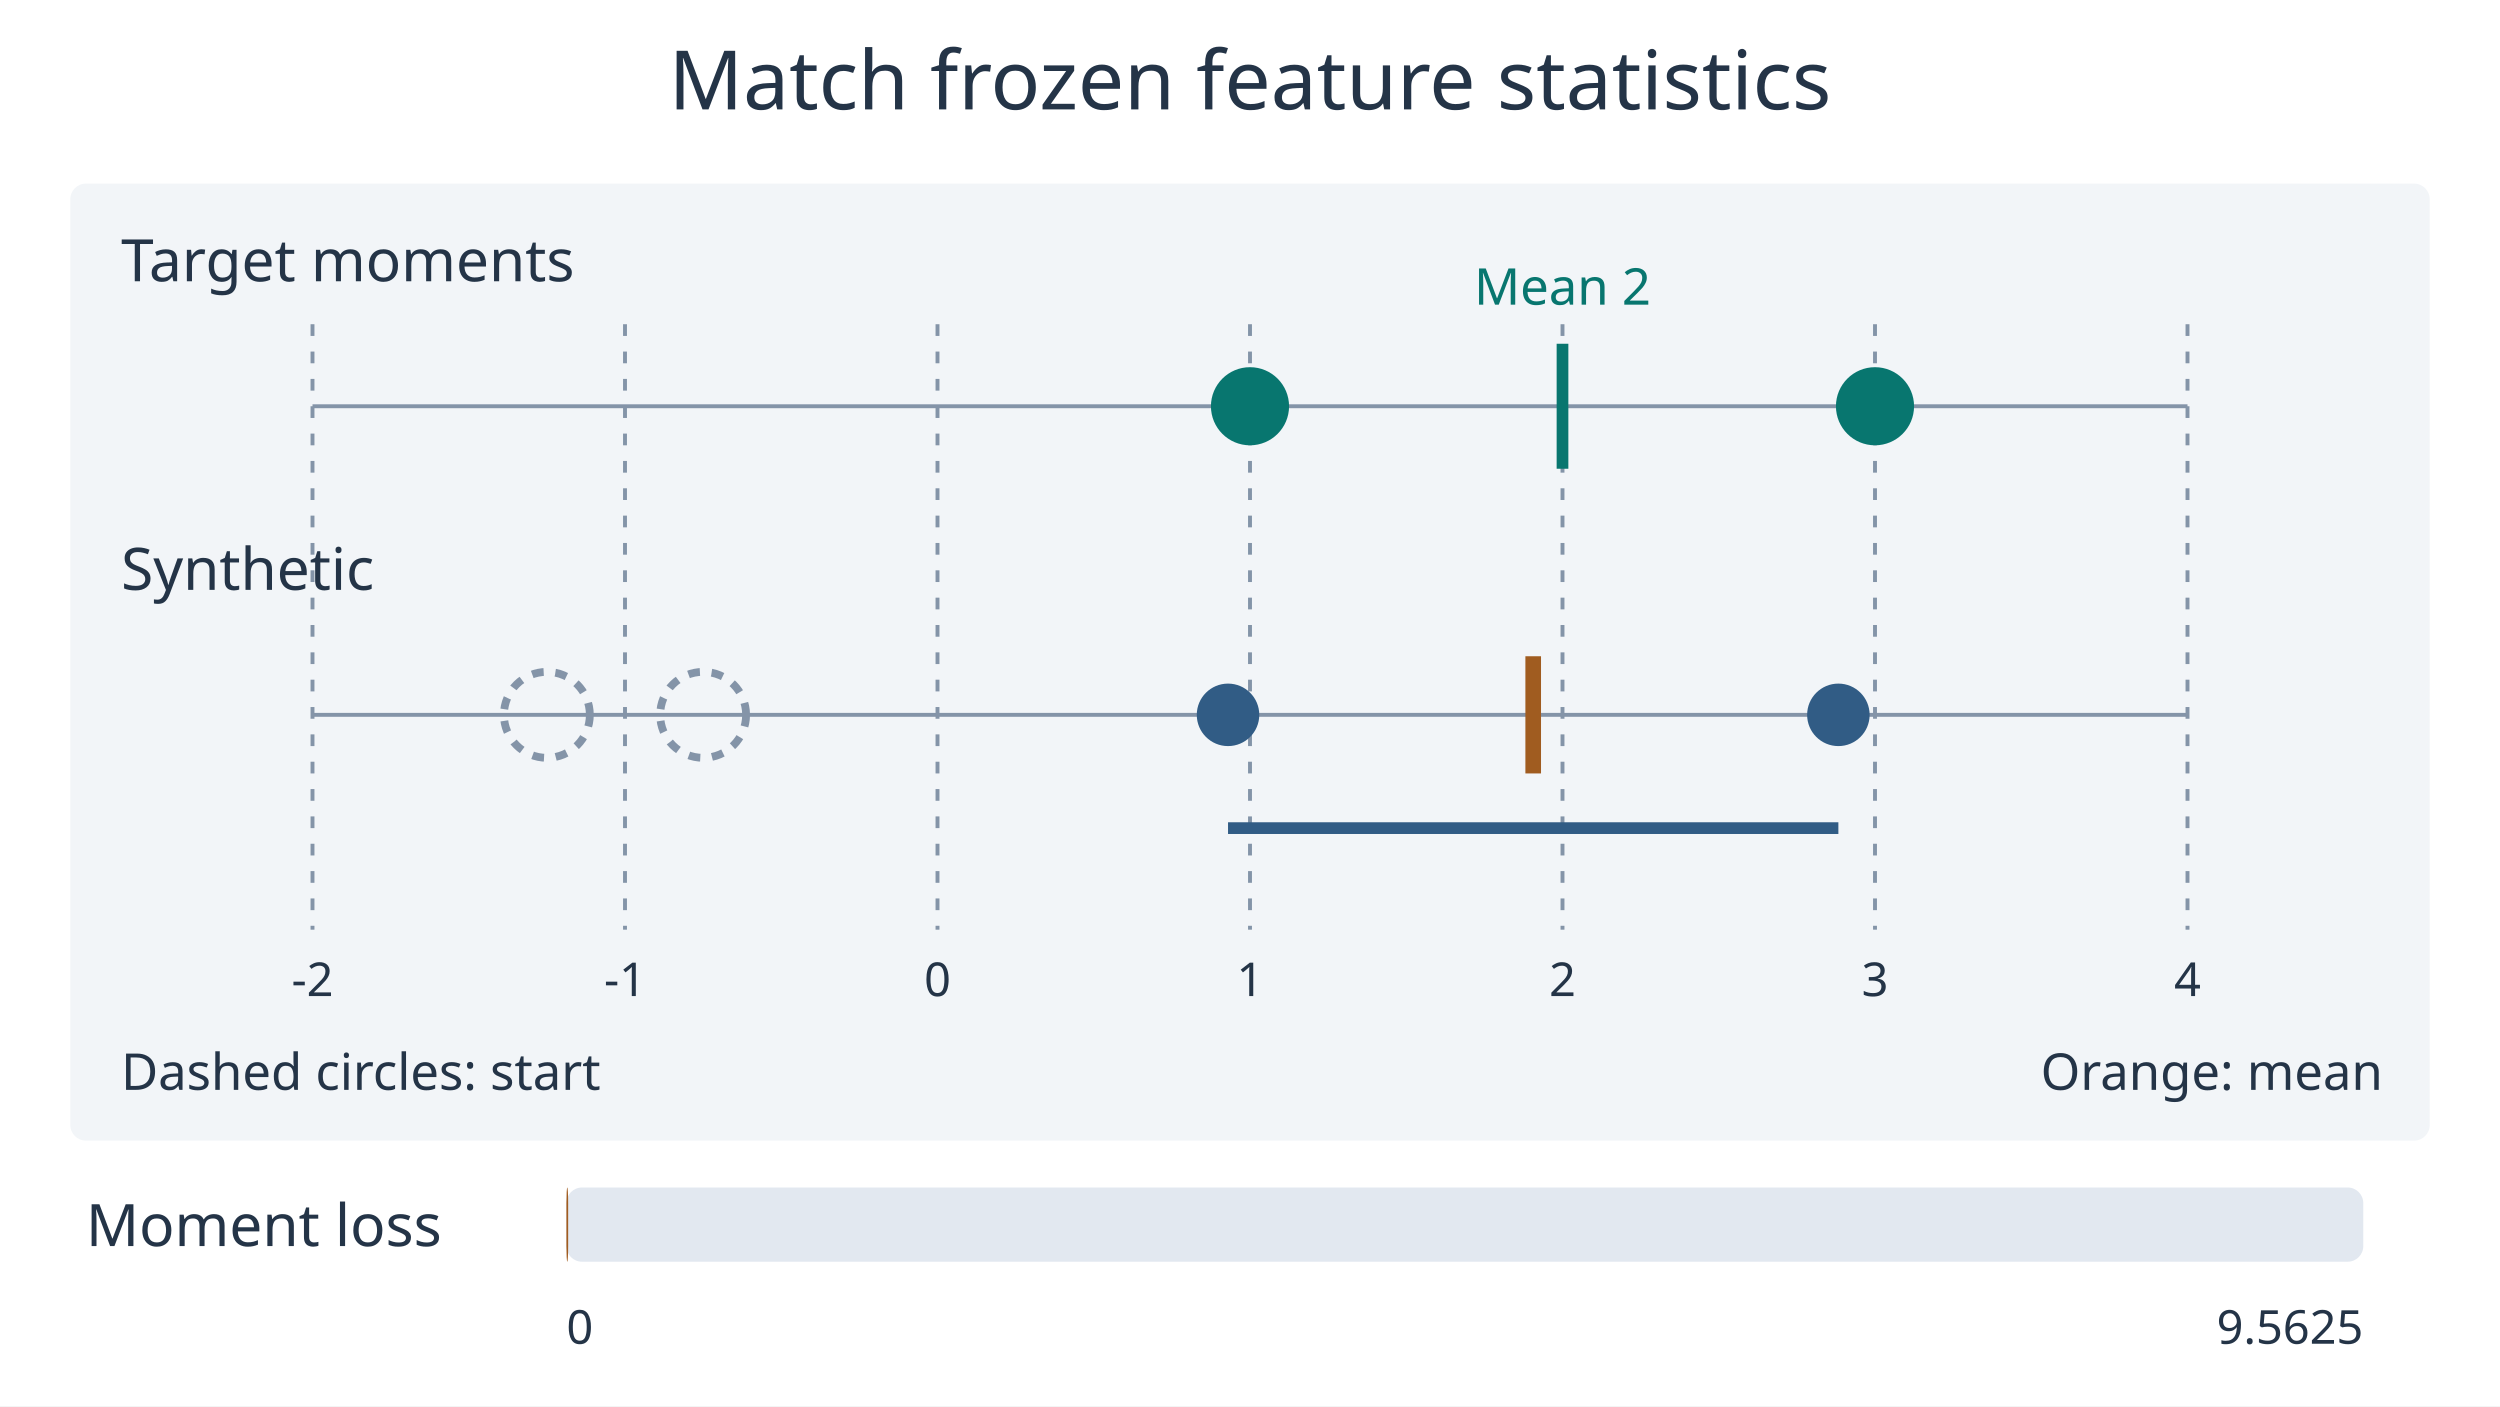
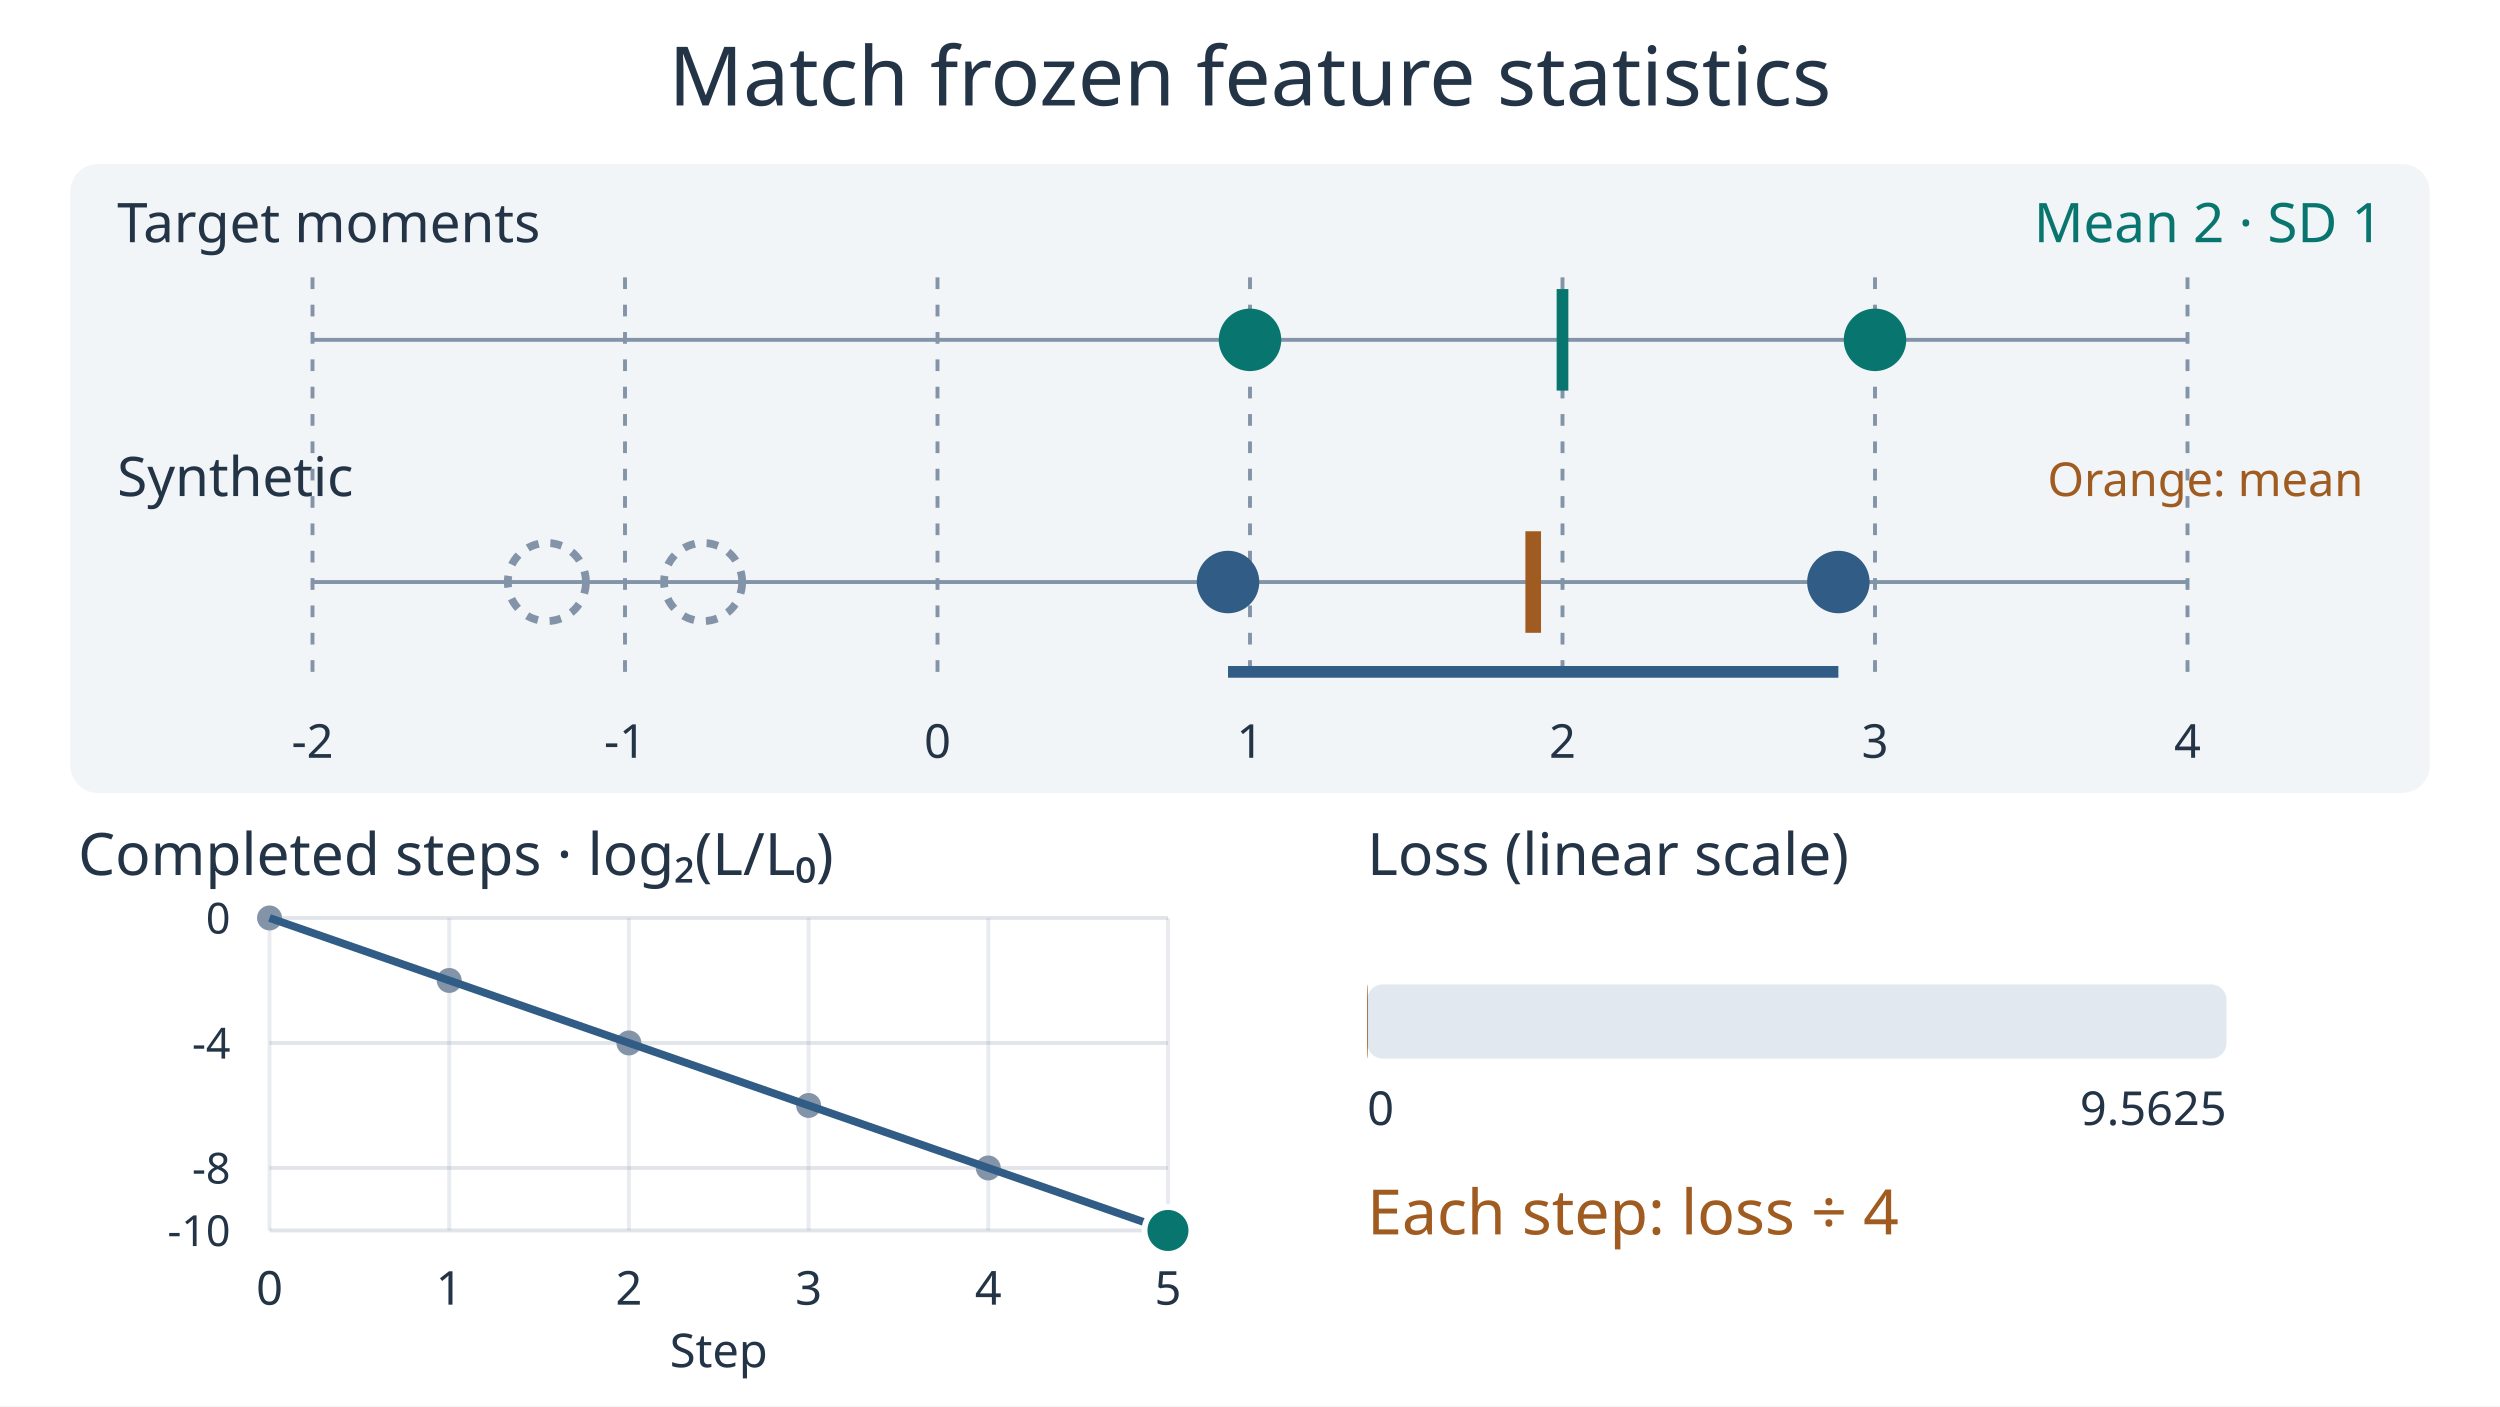
<svg xmlns="http://www.w3.org/2000/svg" viewBox="0 0 640 360" width="640" height="360" role="img" font-family="system-ui,sans-serif">
  <rect width="640" height="360" fill="#fff" />
-   <text x="320" y="28" font-size="21" text-anchor="middle" fill="#243447">Match frozen feature statistics</text>
-   <rect x="18" y="47" width="604" height="245" rx="4" fill="#f2f5f8" />
-   <text x="31" y="72" font-size="15" text-anchor="start" fill="#243447">Target moments</text>
-   <text x="31" y="151" font-size="15" text-anchor="start" fill="#243447">Synthetic</text>
-   <line x1="80" y1="83" x2="80" y2="238" stroke="#8494a8" stroke-width="1" stroke-dasharray="3 4" />
-   <text x="80" y="255" font-size="12" text-anchor="middle" fill="#243447">-2</text>
-   <line x1="160" y1="83" x2="160" y2="238" stroke="#8494a8" stroke-width="1" stroke-dasharray="3 4" />
-   <text x="160" y="255" font-size="12" text-anchor="middle" fill="#243447">-1</text>
-   <line x1="240" y1="83" x2="240" y2="238" stroke="#8494a8" stroke-width="1" stroke-dasharray="3 4" />
-   <text x="240" y="255" font-size="12" text-anchor="middle" fill="#243447">0</text>
-   <line x1="320" y1="83" x2="320" y2="238" stroke="#8494a8" stroke-width="1" stroke-dasharray="3 4" />
-   <text x="320" y="255" font-size="12" text-anchor="middle" fill="#243447">1</text>
-   <line x1="400" y1="83" x2="400" y2="238" stroke="#8494a8" stroke-width="1" stroke-dasharray="3 4" />
-   <text x="400" y="255" font-size="12" text-anchor="middle" fill="#243447">2</text>
-   <line x1="480" y1="83" x2="480" y2="238" stroke="#8494a8" stroke-width="1" stroke-dasharray="3 4" />
-   <text x="480" y="255" font-size="12" text-anchor="middle" fill="#243447">3</text>
-   <line x1="560" y1="83" x2="560" y2="238" stroke="#8494a8" stroke-width="1" stroke-dasharray="3 4" />
-   <text x="560" y="255" font-size="12" text-anchor="middle" fill="#243447">4</text>
-   <line x1="80" y1="104" x2="560" y2="104" stroke="#8494a8" stroke-width="1" />
-   <line x1="80" y1="183" x2="560" y2="183" stroke="#8494a8" stroke-width="1" />
-   <circle cx="320" cy="104" r="10" fill="#08766f" />
-   <circle cx="480" cy="104" r="10" fill="#08766f" />
-   <line x1="400" y1="88" x2="400" y2="120" stroke="#08766f" stroke-width="3" />
-   <text x="400" y="78" font-size="13" text-anchor="middle" fill="#08766f">Mean 2</text>
-   <circle cx="140" cy="183" r="11" fill="none" stroke="#8494a8" stroke-width="2" stroke-dasharray="3 3" />
-   <circle cx="180" cy="183" r="11" fill="none" stroke="#8494a8" stroke-width="2" stroke-dasharray="3 3" />
-   <circle cx="314.375" cy="183" r="8" fill="#315c85" />
-   <circle cx="470.625" cy="183" r="8" fill="#315c85" />
-   <rect x="390.5" y="168" width="4" height="30" fill="#a05c20" />
-   <line x1="314.375" y1="212" x2="470.625" y2="212" stroke="#315c85" stroke-width="3" />
-   <text x="31" y="279" font-size="13" text-anchor="start" fill="#243447">Dashed circles: start</text>
-   <text x="610" y="279" font-size="13" text-anchor="end" fill="#243447">Orange: mean</text>
-   <text x="22" y="319" font-size="15" text-anchor="start" fill="#243447">Moment loss</text>
-   <rect x="145" y="304" width="460" height="19" rx="4" fill="#e2e8f0" />
-   <rect x="145" y="304" width="0.449" height="19" rx="4" fill="#a05c20" />
-   <text x="145" y="344" font-size="12" text-anchor="start" fill="#243447">0</text>
-   <text x="605" y="344" font-size="12" text-anchor="end" fill="#243447">9.5625</text>
+   <text x="320" y="27" font-size="21" text-anchor="middle" fill="#243447">Match frozen feature statistics</text>
+   <rect x="18" y="42" width="604" height="161" rx="7" fill="#f2f5f8" />
+   <text x="30" y="62" font-size="14" text-anchor="start" fill="#243447">Target moments</text>
+   <text x="30" y="127" font-size="14" text-anchor="start" fill="#243447">Synthetic</text>
+   <text x="610" y="62" font-size="14" text-anchor="end" fill="#08766f">Mean 2 · SD 1</text>
+   <line x1="80" y1="71" x2="80" y2="176" stroke="#8494a8" stroke-width="1" stroke-dasharray="3 4" />
+   <text x="80" y="194" font-size="12" text-anchor="middle" fill="#243447">-2</text>
+   <line x1="160" y1="71" x2="160" y2="176" stroke="#8494a8" stroke-width="1" stroke-dasharray="3 4" />
+   <text x="160" y="194" font-size="12" text-anchor="middle" fill="#243447">-1</text>
+   <line x1="240" y1="71" x2="240" y2="176" stroke="#8494a8" stroke-width="1" stroke-dasharray="3 4" />
+   <text x="240" y="194" font-size="12" text-anchor="middle" fill="#243447">0</text>
+   <line x1="320" y1="71" x2="320" y2="176" stroke="#8494a8" stroke-width="1" stroke-dasharray="3 4" />
+   <text x="320" y="194" font-size="12" text-anchor="middle" fill="#243447">1</text>
+   <line x1="400" y1="71" x2="400" y2="176" stroke="#8494a8" stroke-width="1" stroke-dasharray="3 4" />
+   <text x="400" y="194" font-size="12" text-anchor="middle" fill="#243447">2</text>
+   <line x1="480" y1="71" x2="480" y2="176" stroke="#8494a8" stroke-width="1" stroke-dasharray="3 4" />
+   <text x="480" y="194" font-size="12" text-anchor="middle" fill="#243447">3</text>
+   <line x1="560" y1="71" x2="560" y2="176" stroke="#8494a8" stroke-width="1" stroke-dasharray="3 4" />
+   <text x="560" y="194" font-size="12" text-anchor="middle" fill="#243447">4</text>
+   <line x1="80" y1="87" x2="560" y2="87" stroke="#8494a8" stroke-width="1" />
+   <line x1="80" y1="149" x2="560" y2="149" stroke="#8494a8" stroke-width="1" />
+   <circle cx="320" cy="87" r="8" fill="#08766f" />
+   <circle cx="480" cy="87" r="8" fill="#08766f" />
+   <line x1="400" y1="74" x2="400" y2="100" stroke="#08766f" stroke-width="3" />
+   <circle cx="140" cy="149" r="10" fill="none" stroke="#8494a8" stroke-width="2" stroke-dasharray="3 3" />
+   <circle cx="180" cy="149" r="10" fill="none" stroke="#8494a8" stroke-width="2" stroke-dasharray="3 3" />
+   <circle cx="314.375" cy="149" r="8" fill="#315c85" />
+   <circle cx="470.625" cy="149" r="8" fill="#315c85" />
+   <rect x="390.5" y="136" width="4" height="26" fill="#a05c20" />
+   <line x1="314.375" y1="172" x2="470.625" y2="172" stroke="#315c85" stroke-width="3" />
+   <text x="605" y="127" font-size="12" text-anchor="end" fill="#a05c20">Orange: mean</text>
+   <text x="20" y="224" font-size="15" text-anchor="start" fill="#243447">Completed steps · log₂(L/L₀)</text>
+   <text x="350" y="224" font-size="15" text-anchor="start" fill="#243447">Loss (linear scale)</text>
+   <line x1="69" y1="235" x2="69" y2="315" stroke="#8494a8" stroke-width="1" stroke-opacity=".18" />
+   <circle cx="69" cy="235" r="3.2" fill="#8494a8" />
+   <text x="69" y="334" font-size="12" text-anchor="middle" fill="#243447">0</text>
+   <line x1="115" y1="235" x2="115" y2="315" stroke="#8494a8" stroke-width="1" stroke-opacity=".18" />
+   <circle cx="115" cy="251" r="3.2" fill="#8494a8" />
+   <text x="115" y="334" font-size="12" text-anchor="middle" fill="#243447">1</text>
+   <line x1="161" y1="235" x2="161" y2="315" stroke="#8494a8" stroke-width="1" stroke-opacity=".18" />
+   <circle cx="161" cy="267" r="3.2" fill="#8494a8" />
+   <text x="161" y="334" font-size="12" text-anchor="middle" fill="#243447">2</text>
+   <line x1="207" y1="235" x2="207" y2="315" stroke="#8494a8" stroke-width="1" stroke-opacity=".18" />
+   <circle cx="207" cy="283" r="3.2" fill="#8494a8" />
+   <text x="207" y="334" font-size="12" text-anchor="middle" fill="#243447">3</text>
+   <line x1="253" y1="235" x2="253" y2="315" stroke="#8494a8" stroke-width="1" stroke-opacity=".18" />
+   <circle cx="253" cy="299" r="3.2" fill="#8494a8" />
+   <text x="253" y="334" font-size="12" text-anchor="middle" fill="#243447">4</text>
+   <line x1="299" y1="235" x2="299" y2="315" stroke="#8494a8" stroke-width="1" stroke-opacity=".18" />
+   <circle cx="299" cy="315" r="3.2" fill="#8494a8" />
+   <text x="299" y="334" font-size="12" text-anchor="middle" fill="#243447">5</text>
+   <line x1="69" y1="235" x2="299" y2="235" stroke="#8494a8" stroke-width="1" stroke-opacity=".24" />
+   <text x="59" y="239" font-size="11" text-anchor="end" fill="#243447">0</text>
+   <line x1="69" y1="267" x2="299" y2="267" stroke="#8494a8" stroke-width="1" stroke-opacity=".24" />
+   <text x="59" y="271" font-size="11" text-anchor="end" fill="#243447">-4</text>
+   <line x1="69" y1="299" x2="299" y2="299" stroke="#8494a8" stroke-width="1" stroke-opacity=".24" />
+   <text x="59" y="303" font-size="11" text-anchor="end" fill="#243447">-8</text>
+   <line x1="69" y1="315" x2="299" y2="315" stroke="#8494a8" stroke-width="1" stroke-opacity=".24" />
+   <text x="59" y="319" font-size="11" text-anchor="end" fill="#243447">-10</text>
+   <path d="M69 235L299 315" fill="none" stroke="#315c85" stroke-width="2" />
+   <rect x="350" y="252" width="220" height="19" rx="4" fill="#e2e8f0" />
+   <rect x="350" y="252" width="0.215" height="19" rx="4" fill="#a05c20" />
+   <text x="350" y="288" font-size="12" text-anchor="start" fill="#243447">0</text>
+   <text x="570" y="288" font-size="12" text-anchor="end" fill="#243447">9.5625</text>
+   <text x="350" y="316" font-size="16" text-anchor="start" fill="#a05c20">Each step: loss ÷ 4</text>
+   <circle cx="299" cy="315" r="6" fill="#08766f" stroke="#fff" stroke-width="1.5" />
+   <text x="184" y="350" font-size="12" text-anchor="middle" fill="#243447">Step</text>
</svg>
